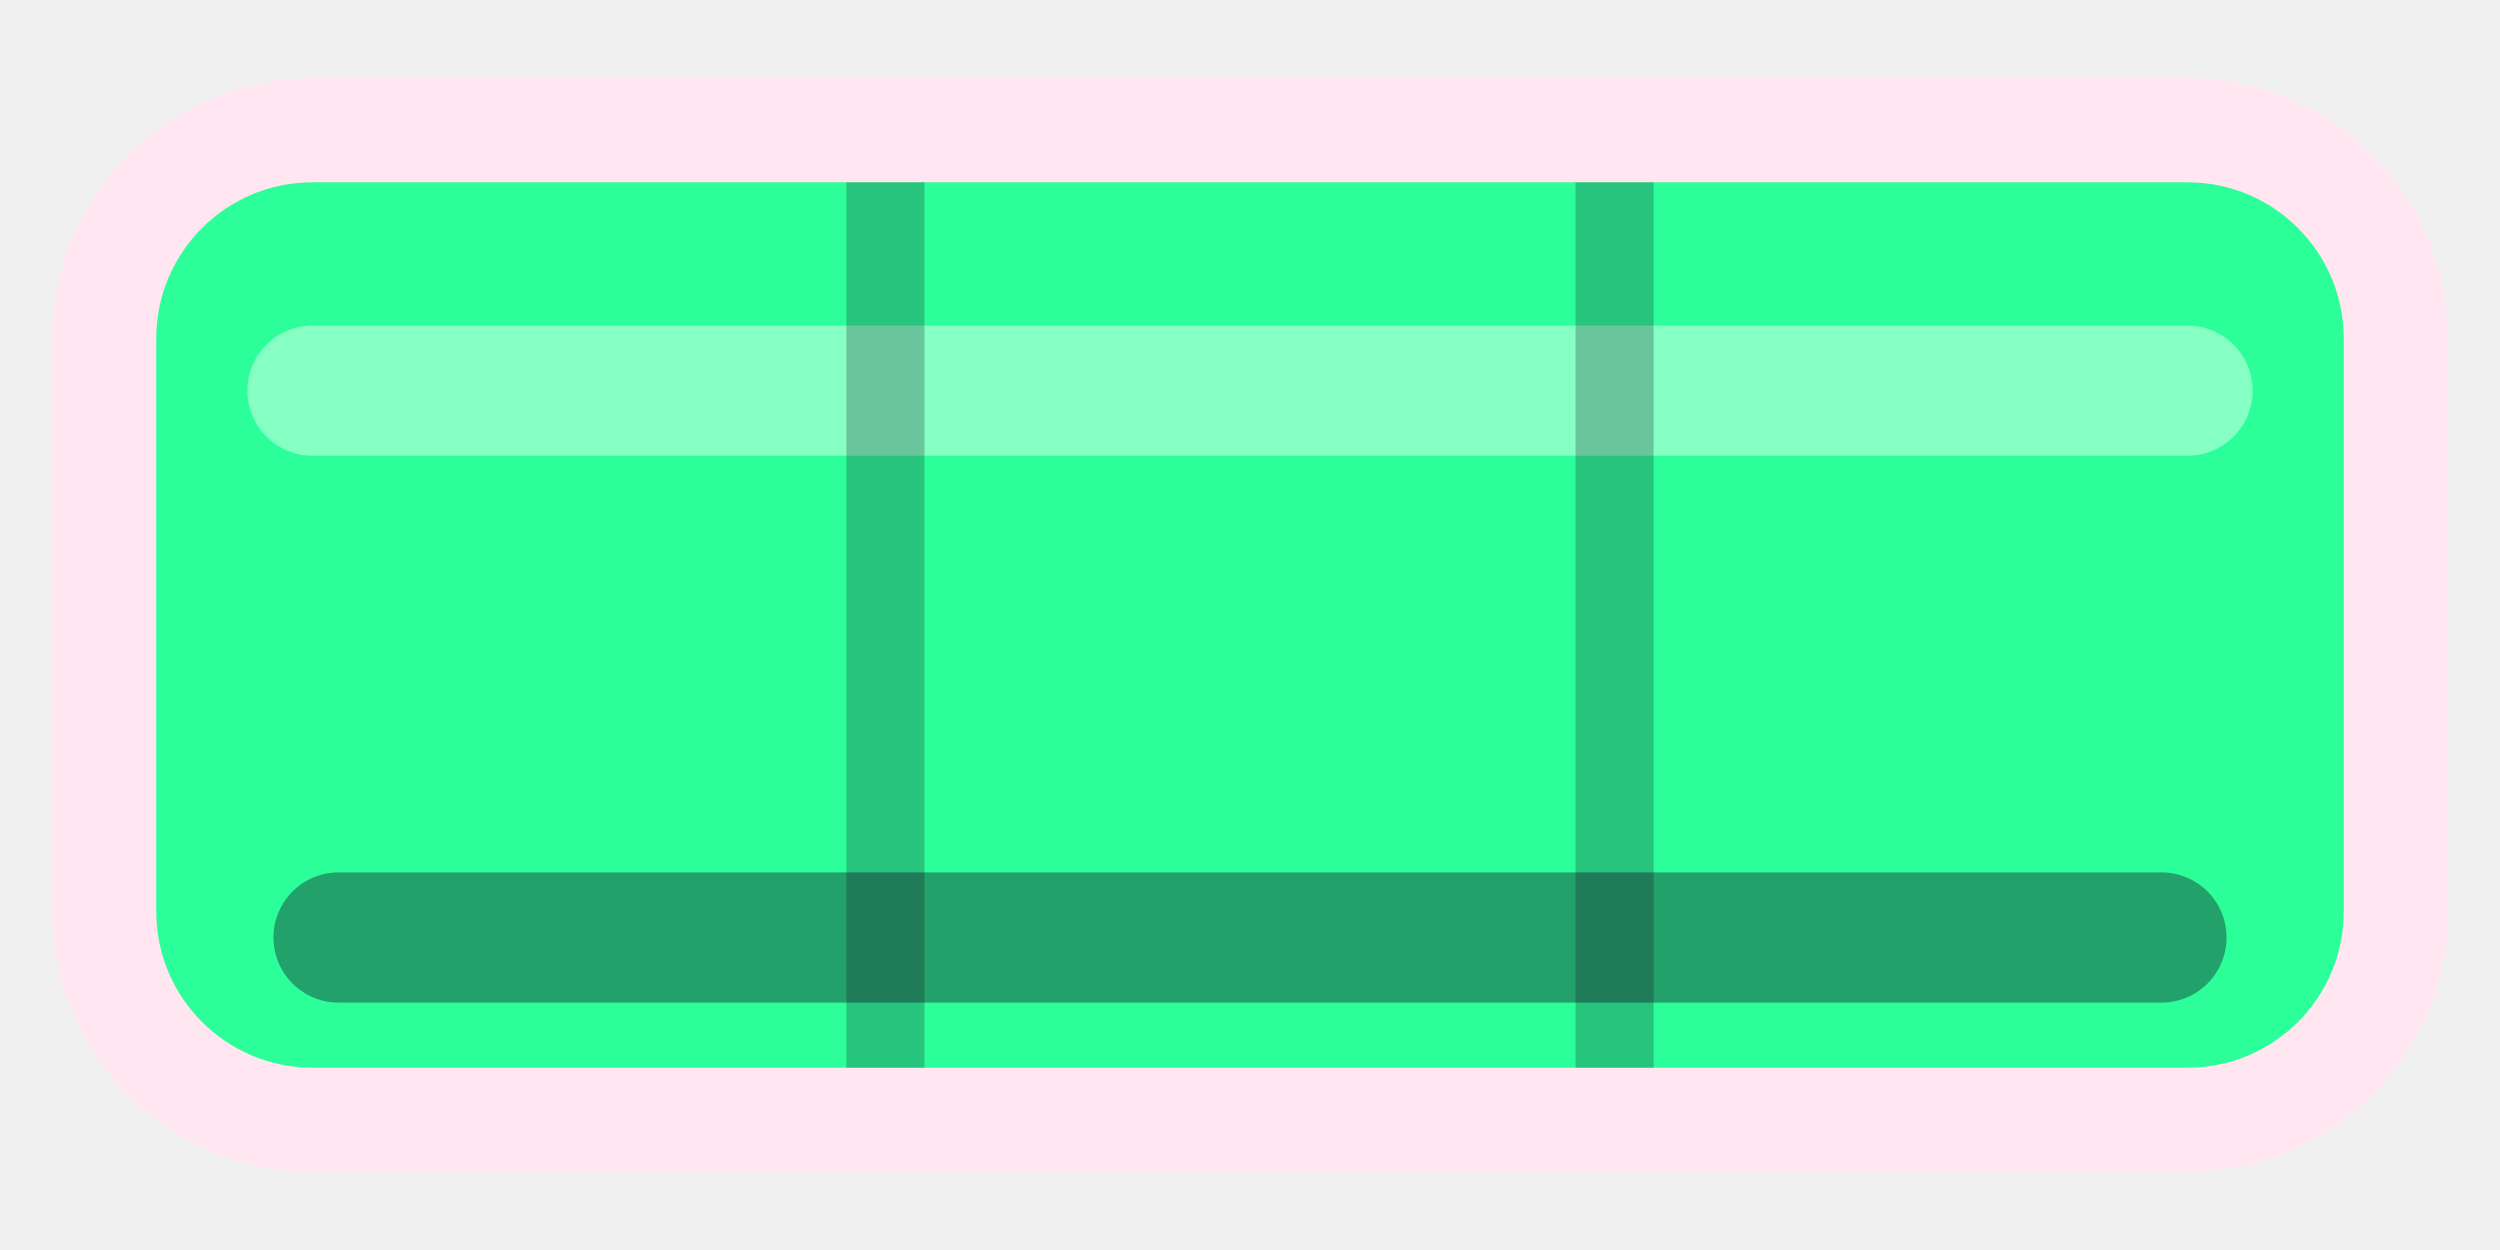
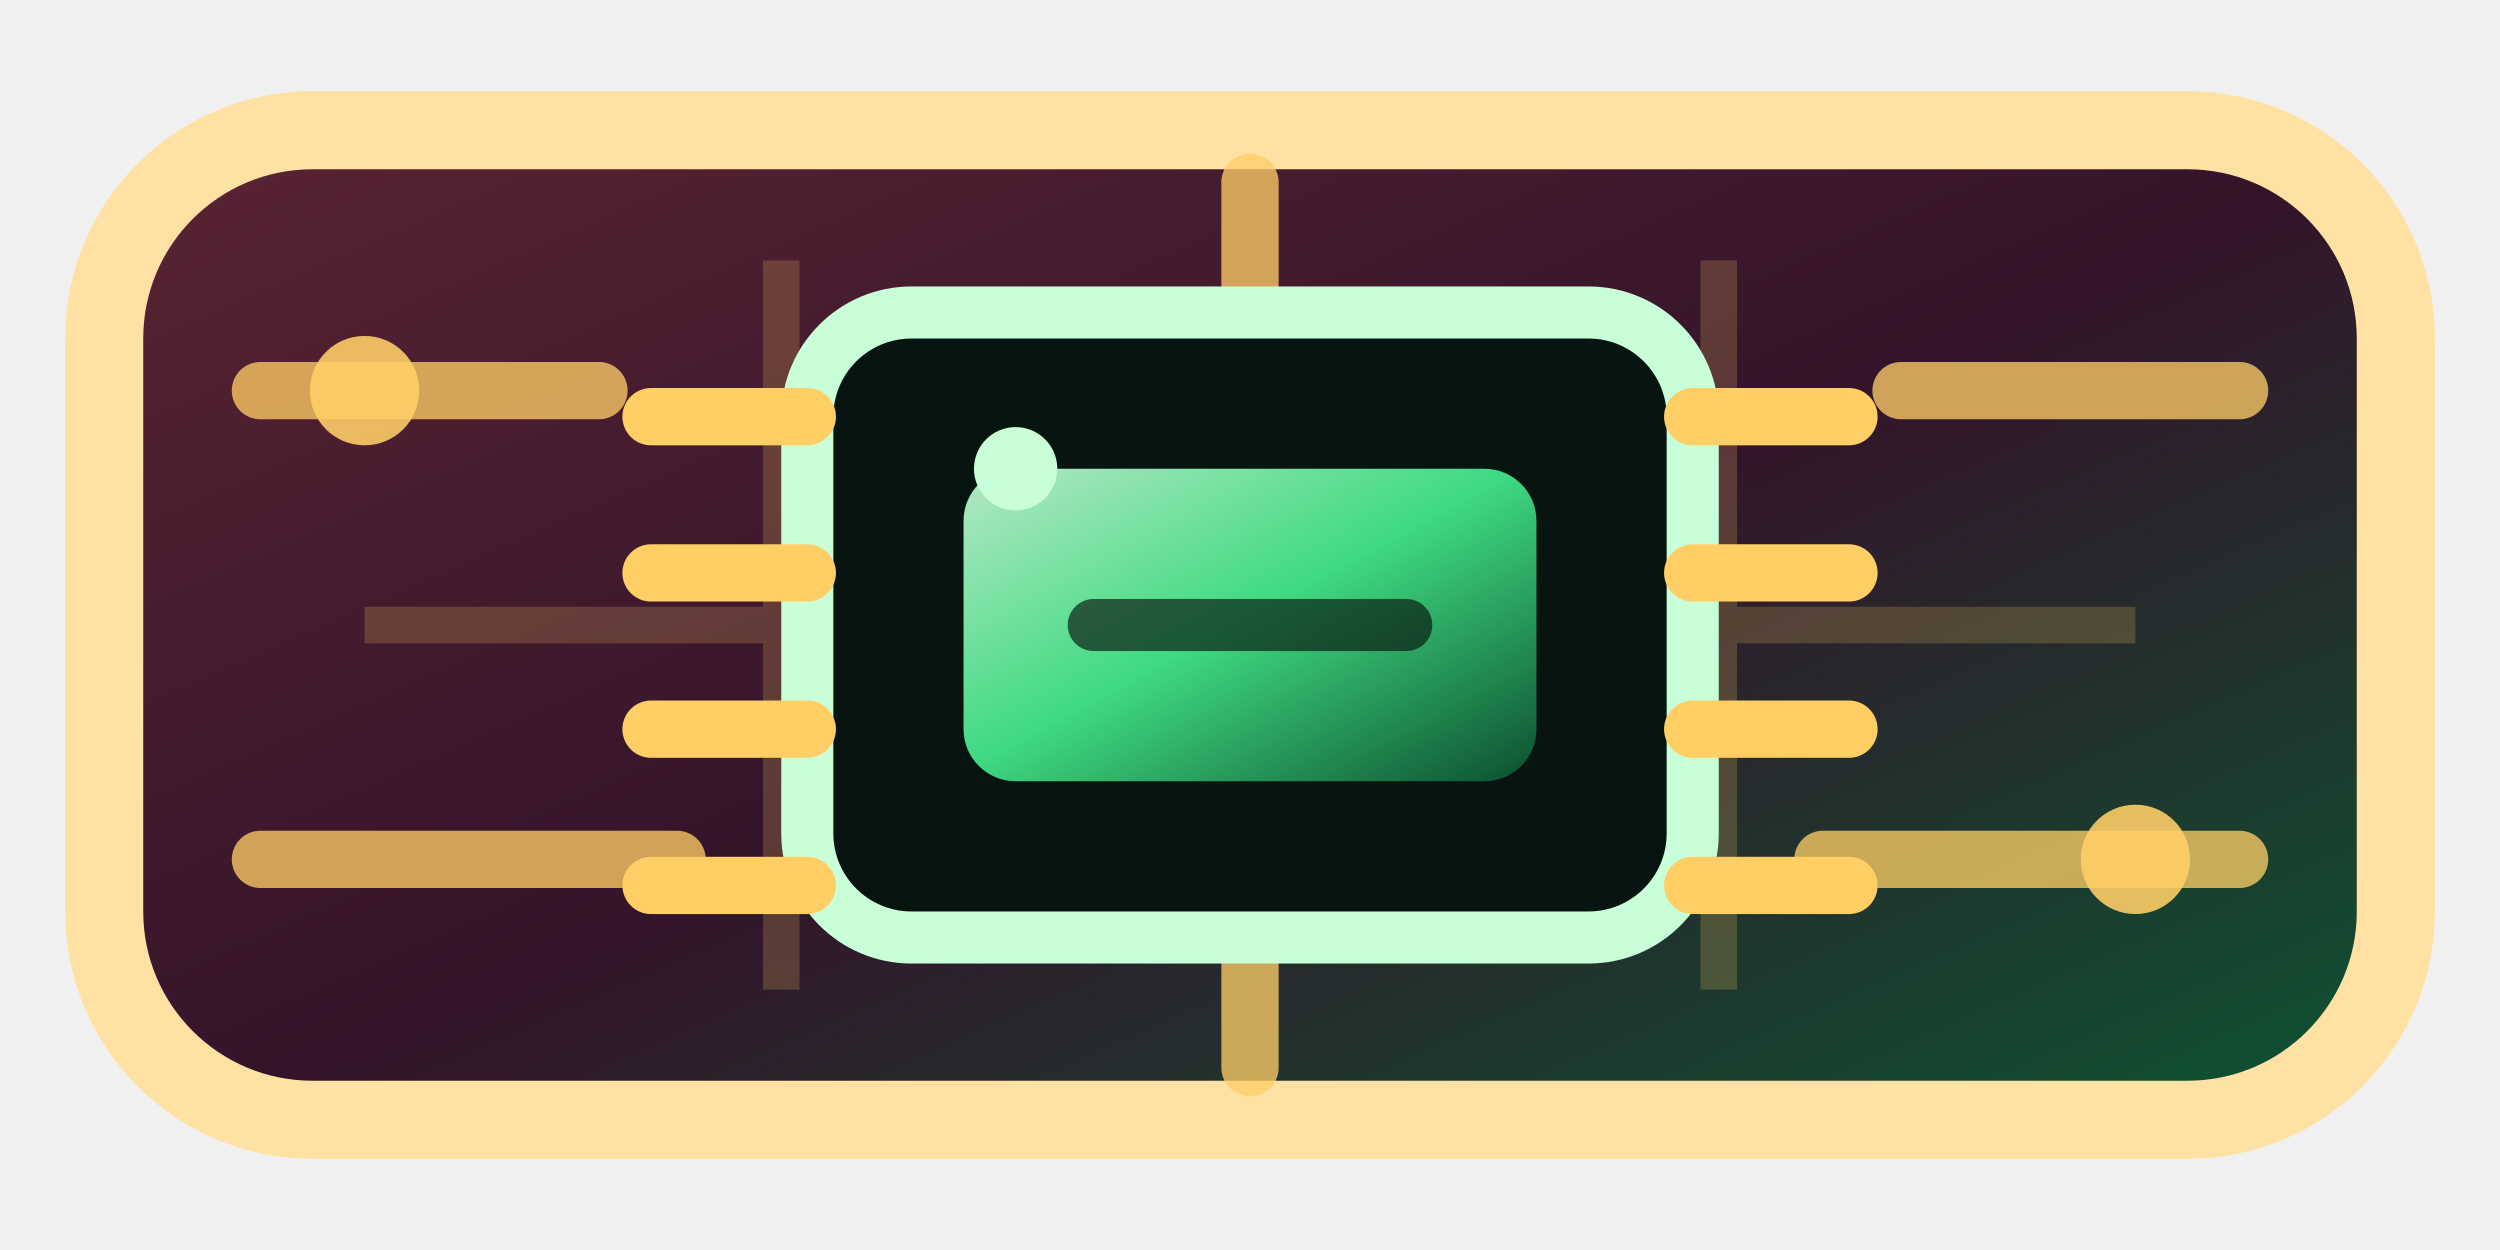
- <svg xmlns="http://www.w3.org/2000/svg" viewBox="0 0 96 48" role="img" aria-label="Tijolo do jogo">
-   <rect x="4" y="5" width="88" height="38" rx="8" fill="#2cff9a" stroke="#ffe6f1" stroke-width="4" />
-   <path d="M12 15h72" stroke="#ffffff" stroke-width="5" stroke-linecap="round" opacity="0.42" />
-   <path d="M13 36h70" stroke="#16071f" stroke-width="5" stroke-linecap="round" opacity="0.38" />
-   <path d="M34 7v34M62 7v34" stroke="#16071f" stroke-width="3" opacity="0.24" />
+ <svg xmlns="http://www.w3.org/2000/svg" viewBox="0 0 96 48" role="img" aria-label="Chip integrado">
+   <defs>
+     <linearGradient id="spr-brick-basic-green-sunset-normal-board" x1="0" y1="0" x2="1" y2="1">
+       <stop offset="0" stop-color="#5b2433" />
+       <stop offset="0.52" stop-color="#33142a" />
+       <stop offset="1" stop-color="#0c5632" />
+     </linearGradient>
+     <linearGradient id="spr-brick-basic-green-sunset-normal-part" x1="0" y1="0" x2="1" y2="1">
+       <stop offset="0" stop-color="#c8ffd9" />
+       <stop offset="0.48" stop-color="#45f08f" />
+       <stop offset="1" stop-color="#0c5632" />
+     </linearGradient>
+   </defs>
+   <rect x="4" y="5" width="88" height="38" rx="8" fill="url(#spr-brick-basic-green-sunset-normal-board)" stroke="#ffe2a3" stroke-width="3" />
+   <path d="M10 15h13M73 15h13M10 33h16M70 33h16M48 7v7M48 34v7" stroke="#ffcf66" stroke-width="2.2" stroke-linecap="round" opacity=".76" />
+   <path d="M14 24h68M30 10v28M66 10v28" stroke="#ffd16638" stroke-width="1.4" opacity=".9" />
+   <circle cx="14" cy="15" r="2.1" fill="#ffcf66" opacity=".88" />
+   <circle cx="82" cy="33" r="2.1" fill="#ffcf66" opacity=".88" />
+   <rect x="31" y="12" width="34" height="24" rx="4" fill="#07140f" stroke="#c8ffd9" stroke-width="2" />
+   <rect x="37" y="18" width="22" height="12" rx="2" fill="url(#spr-brick-basic-green-sunset-normal-part)" opacity=".9" />
+   <path d="M25 16h6M25 22h6M25 28h6M25 34h6M65 16h6M65 22h6M65 28h6M65 34h6" stroke="#ffcf66" stroke-width="2.2" stroke-linecap="round" />
+   <circle cx="39" cy="18" r="1.6" fill="#c8ffd9" />
+   <path d="M42 24h12" stroke="#06120d" stroke-width="2" stroke-linecap="round" opacity=".65" />
</svg>
